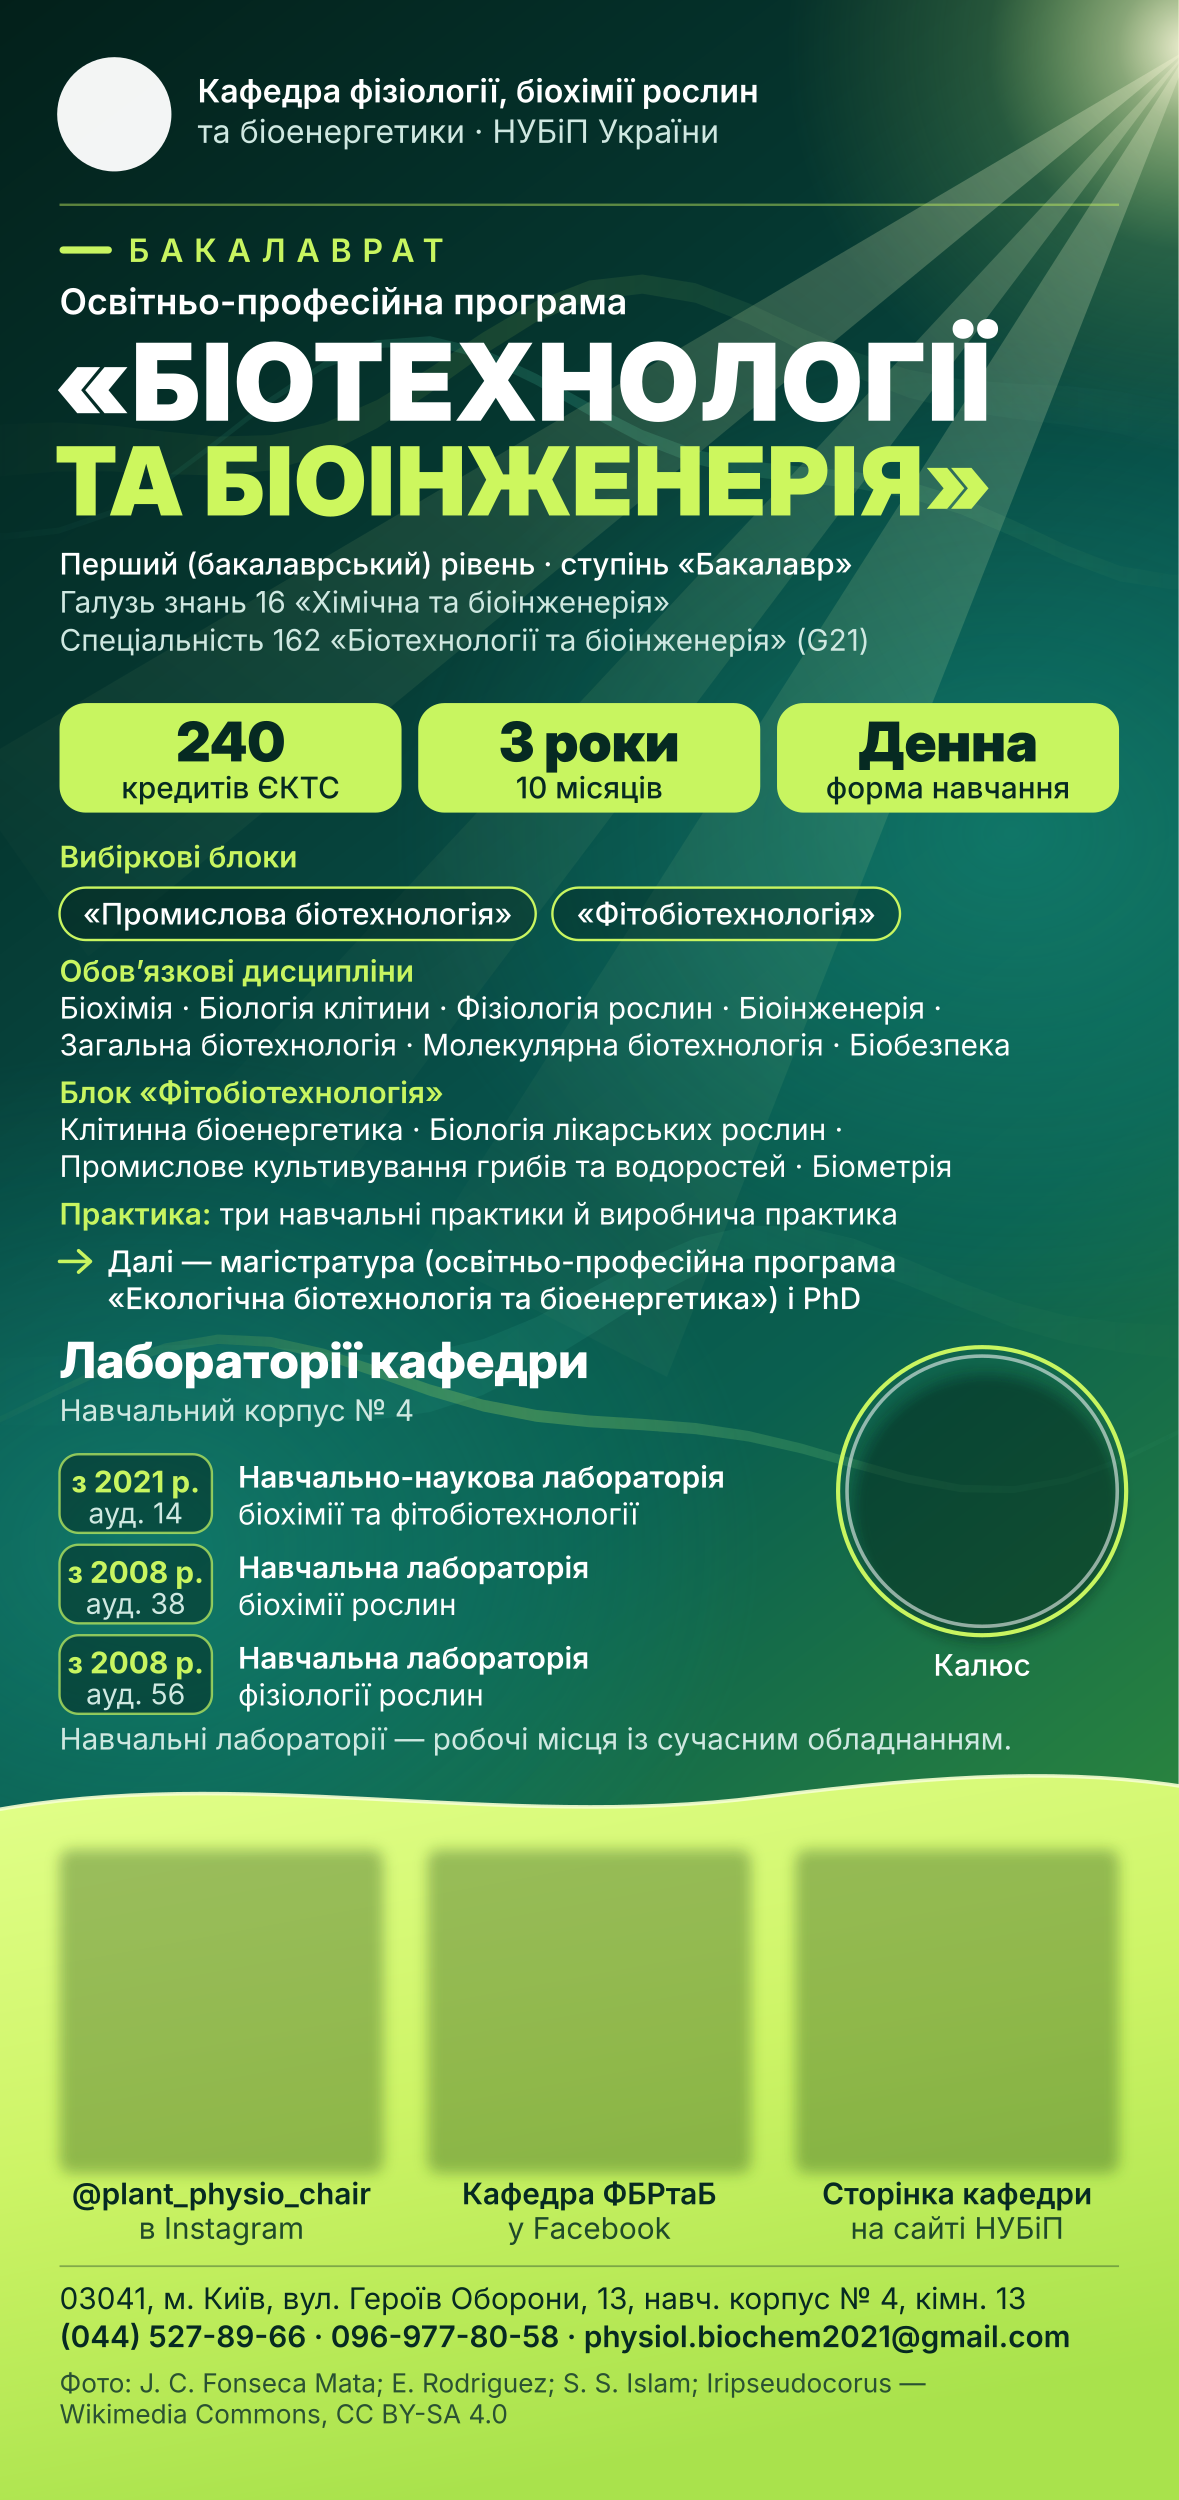
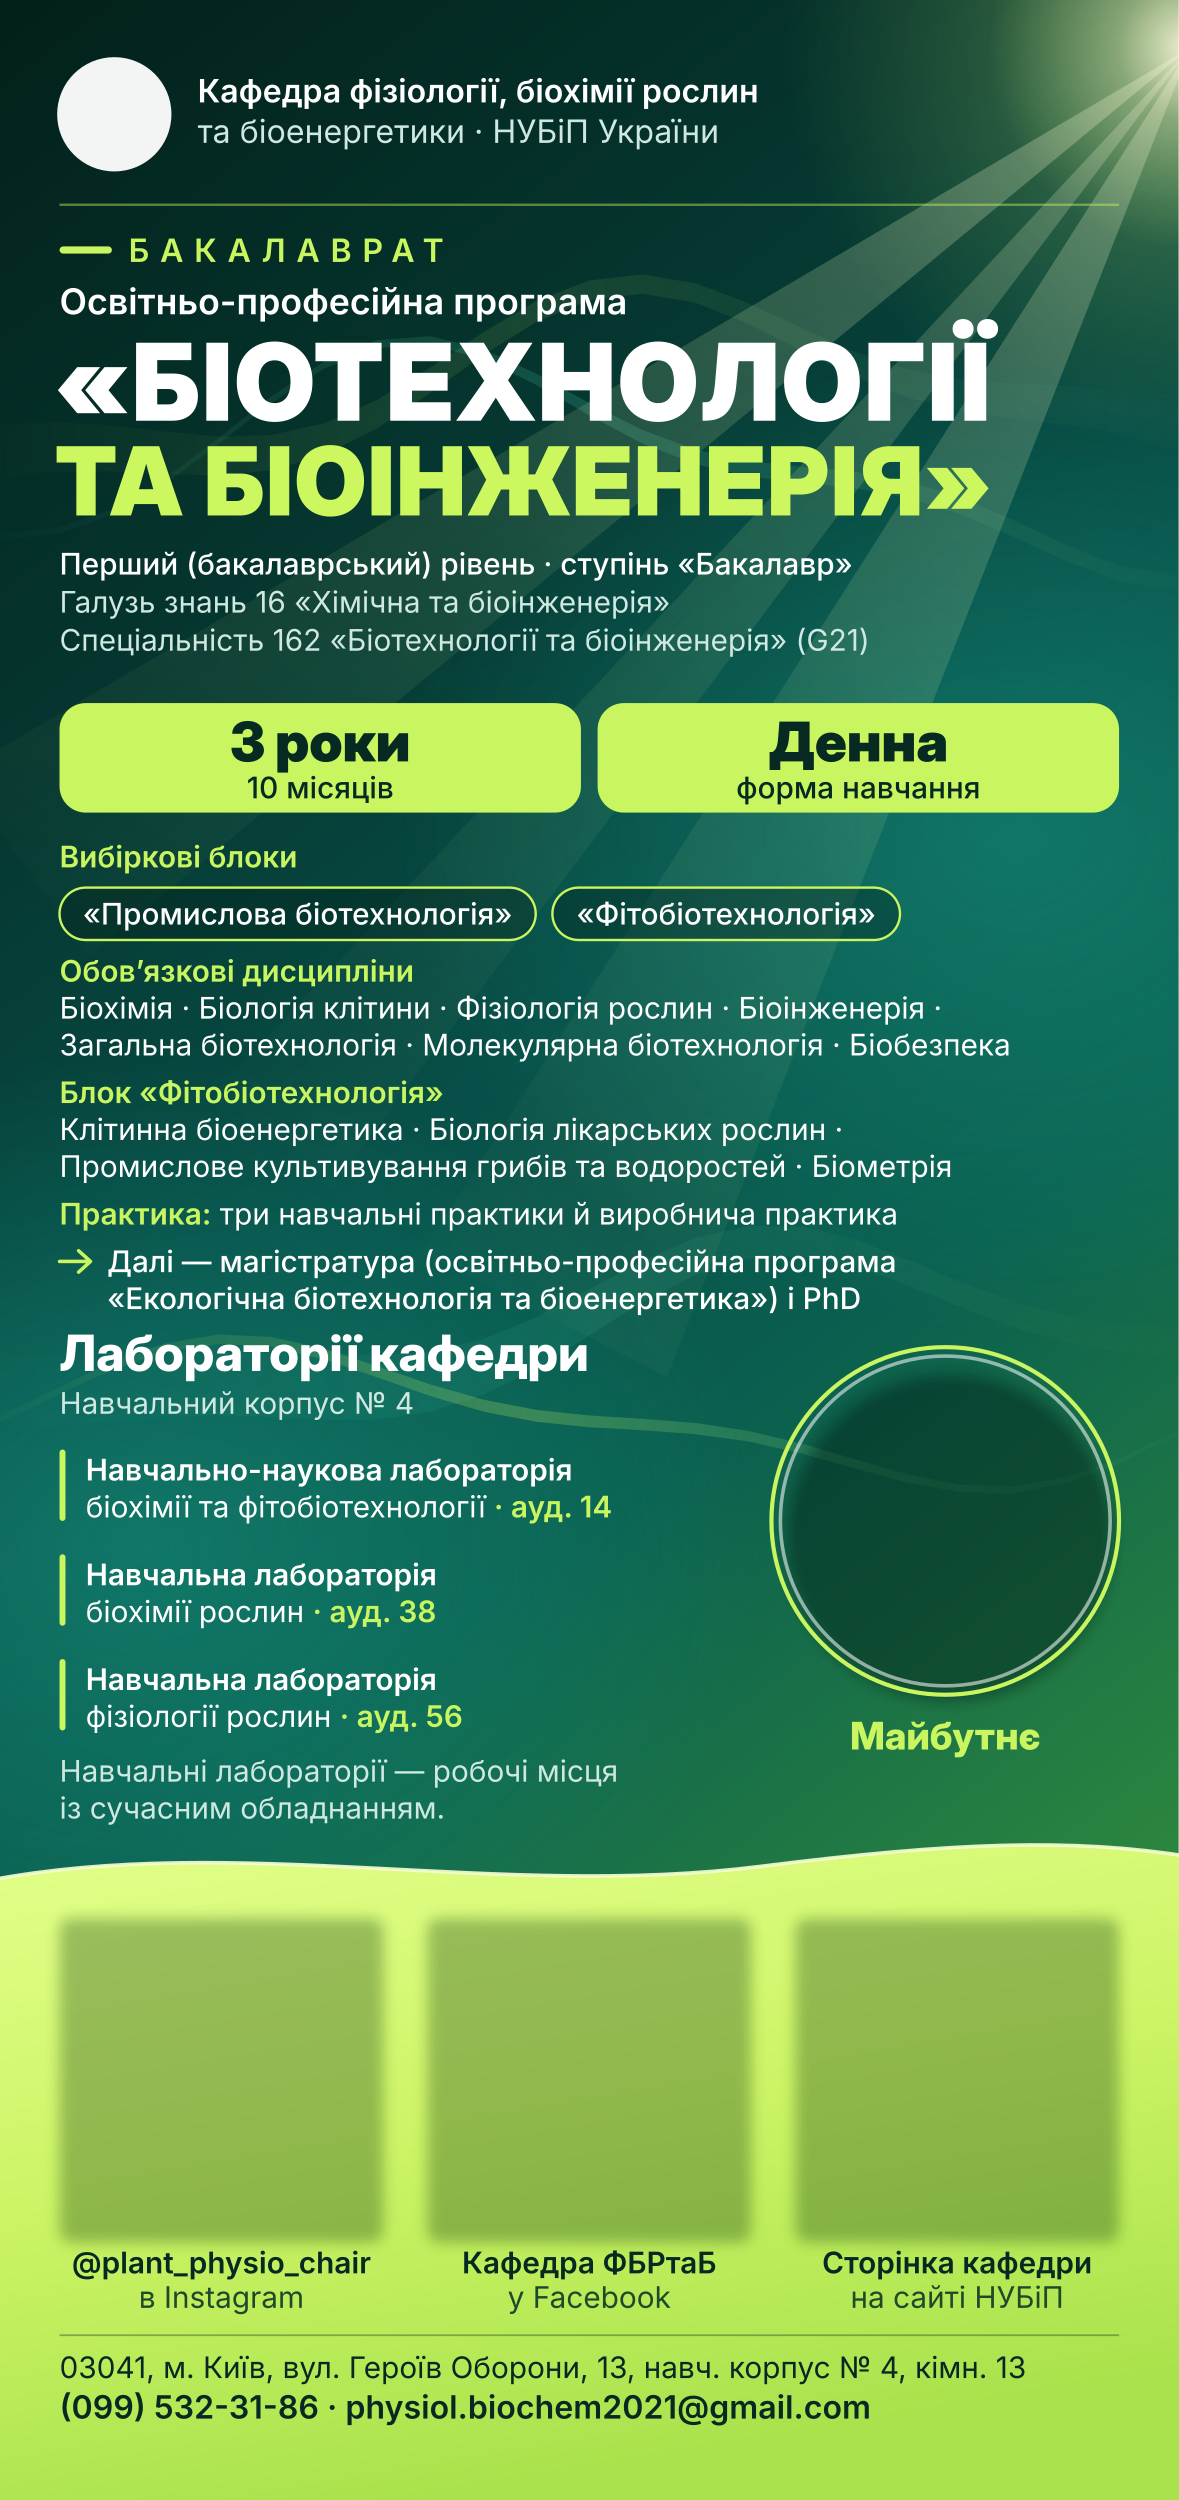
<svg xmlns="http://www.w3.org/2000/svg" width="99mm" height="210mm" viewBox="0 0 990 2100">
  <defs>
    <linearGradient id="bg" x1="0" y1="0" x2="0.35" y2="1">
      <stop offset="0" stop-color="#03201a" />
      <stop offset="0.28" stop-color="#05362f" />
      <stop offset="0.52" stop-color="#075049" />
      <stop offset="0.70" stop-color="#0a5f4f" />
      <stop offset="1" stop-color="#2f8a3c" />
    </linearGradient>
    <radialGradient id="sunGlow" cx="0.5" cy="0.5" r="0.5">
      <stop offset="0" stop-color="#fffbe0" stop-opacity="0.95" />
      <stop offset="0.18" stop-color="#f4ffb0" stop-opacity="0.55" />
      <stop offset="0.5" stop-color="#d6ff7a" stop-opacity="0.16" />
      <stop offset="1" stop-color="#c8f560" stop-opacity="0" />
    </radialGradient>
    <radialGradient id="tealGlow" cx="0.5" cy="0.5" r="0.5">
      <stop offset="0" stop-color="#1fb39a" stop-opacity="0.45" />
      <stop offset="1" stop-color="#1fb39a" stop-opacity="0" />
    </radialGradient>
    <linearGradient id="beam" x1="1" y1="0" x2="0" y2="1">
      <stop offset="0" stop-color="#fffbe0" stop-opacity="0.55" />
      <stop offset="0.55" stop-color="#e9ff9e" stop-opacity="0.16" />
      <stop offset="1" stop-color="#e9ff9e" stop-opacity="0" />
    </linearGradient>
    <linearGradient id="ribbonA" x1="0" y1="0" x2="1" y2="0">
      <stop offset="0" stop-color="#c8f560" stop-opacity="0" />
      <stop offset="0.45" stop-color="#c8f560" stop-opacity="0.55" />
      <stop offset="1" stop-color="#5ff2c9" stop-opacity="0" />
    </linearGradient>
    <linearGradient id="ribbonB" x1="0" y1="0" x2="1" y2="0">
      <stop offset="0" stop-color="#5ff2c9" stop-opacity="0" />
      <stop offset="0.5" stop-color="#5ff2c9" stop-opacity="0.35" />
      <stop offset="1" stop-color="#c8f560" stop-opacity="0" />
    </linearGradient>
    <linearGradient id="titleLime" x1="0" y1="0" x2="1" y2="0">
      <stop offset="0" stop-color="#d9ff6e" />
      <stop offset="0.6" stop-color="#b8f04a" />
      <stop offset="1" stop-color="#7fe0b0" />
    </linearGradient>
    <linearGradient id="limePanel" x1="0" y1="0" x2="0.3" y2="1">
      <stop offset="0" stop-color="#e2ff8a" />
      <stop offset="0.5" stop-color="#cdf466" />
      <stop offset="1" stop-color="#a9e24c" />
    </linearGradient>
    <radialGradient id="cpOuter" cx="0.42" cy="0.32" r="0.75">
      <stop offset="0" stop-color="#d8ff9c" />
      <stop offset="0.55" stop-color="#8fd451" />
      <stop offset="1" stop-color="#2f8a2c" />
    </radialGradient>
    <radialGradient id="cpStroma" cx="0.45" cy="0.38" r="0.7">
      <stop offset="0" stop-color="#b9ec7a" />
      <stop offset="0.6" stop-color="#86cc4f" />
      <stop offset="1" stop-color="#4f9e34" />
    </radialGradient>
    <linearGradient id="discSide" x1="0" y1="0" x2="1" y2="0">
      <stop offset="0" stop-color="#0d4a1c" />
      <stop offset="0.35" stop-color="#2a8a35" />
      <stop offset="0.6" stop-color="#3ea845" />
      <stop offset="1" stop-color="#0f5220" />
    </linearGradient>
    <radialGradient id="discTop" cx="0.4" cy="0.35" r="0.7">
      <stop offset="0" stop-color="#9be86a" />
      <stop offset="0.7" stop-color="#3fa848" />
      <stop offset="1" stop-color="#22792e" />
    </radialGradient>
    <radialGradient id="starch" cx="0.38" cy="0.32" r="0.7">
      <stop offset="0" stop-color="#fffdf2" />
      <stop offset="0.7" stop-color="#f1e6bd" />
      <stop offset="1" stop-color="#cdb980" />
    </radialGradient>
    <radialGradient id="globule" cx="0.35" cy="0.3" r="0.7">
      <stop offset="0" stop-color="#fff7c2" />
      <stop offset="0.6" stop-color="#f0cf4a" />
      <stop offset="1" stop-color="#b48a14" />
    </radialGradient>
    <linearGradient id="gloss" x1="0" y1="0" x2="0" y2="1">
      <stop offset="0" stop-color="#ffffff" stop-opacity="0.55" />
      <stop offset="1" stop-color="#ffffff" stop-opacity="0" />
    </linearGradient>
    <radialGradient id="spark" cx="0.5" cy="0.5" r="0.5">
      <stop offset="0" stop-color="#ffffff" />
      <stop offset="0.25" stop-color="#f7ffb8" stop-opacity="0.9" />
      <stop offset="1" stop-color="#c8f560" stop-opacity="0" />
    </radialGradient>
    <linearGradient id="glassBack" x1="0" y1="0" x2="1" y2="0">
      <stop offset="0" stop-color="#bff3ee" stop-opacity="0.35" />
      <stop offset="0.5" stop-color="#e8fffb" stop-opacity="0.08" />
      <stop offset="1" stop-color="#bff3ee" stop-opacity="0.4" />
    </linearGradient>
    <linearGradient id="algae" x1="0" y1="0" x2="1" y2="0">
      <stop offset="0" stop-color="#0f4d17" />
      <stop offset="0.3" stop-color="#2f9a2c" />
      <stop offset="0.55" stop-color="#5cc23a" />
      <stop offset="0.8" stop-color="#2a8a27" />
      <stop offset="1" stop-color="#0c4314" />
    </linearGradient>
    <linearGradient id="algaeV" x1="0" y1="0" x2="0" y2="1">
      <stop offset="0" stop-color="#d8ff7a" stop-opacity="0.35" />
      <stop offset="0.25" stop-color="#d8ff7a" stop-opacity="0" />
      <stop offset="1" stop-color="#03200c" stop-opacity="0.45" />
    </linearGradient>
    <linearGradient id="metal" x1="0" y1="0" x2="1" y2="0">
      <stop offset="0" stop-color="#5d6b70" />
      <stop offset="0.25" stop-color="#e9f0f2" />
      <stop offset="0.45" stop-color="#9aa8ad" />
      <stop offset="0.7" stop-color="#d4dde0" />
      <stop offset="1" stop-color="#4a575c" />
    </linearGradient>
    <radialGradient id="bubble" cx="0.5" cy="0.5" r="0.5">
      <stop offset="0" stop-color="#ffffff" stop-opacity="0.05" />
      <stop offset="0.75" stop-color="#eaffd8" stop-opacity="0.25" />
      <stop offset="1" stop-color="#ffffff" stop-opacity="0.85" />
    </radialGradient>
    <linearGradient id="leaf" x1="0" y1="1" x2="1" y2="0">
      <stop offset="0" stop-color="#0f5a1e" />
      <stop offset="0.45" stop-color="#2f9b33" />
      <stop offset="0.8" stop-color="#7fd44a" />
      <stop offset="1" stop-color="#c2f06a" />
    </linearGradient>
    <linearGradient id="leafShade" x1="0" y1="0" x2="0" y2="1">
      <stop offset="0" stop-color="#000" stop-opacity="0" />
      <stop offset="1" stop-color="#021a08" stop-opacity="0.45" />
    </linearGradient>
    <radialGradient id="drop" cx="0.45" cy="0.55" r="0.6">
      <stop offset="0" stop-color="#e6ffb8" stop-opacity="0.55" />
      <stop offset="0.55" stop-color="#8ee05a" stop-opacity="0.25" />
      <stop offset="0.85" stop-color="#0b4416" stop-opacity="0.45" />
      <stop offset="1" stop-color="#062c0c" stop-opacity="0.7" />
    </radialGradient>
    <radialGradient id="dropShadow" cx="0.5" cy="0.5" r="0.5">
      <stop offset="0" stop-color="#021a06" stop-opacity="0.55" />
      <stop offset="1" stop-color="#021a06" stop-opacity="0" />
    </radialGradient>
    <filter id="soft" x="-20%" y="-20%" width="140%" height="140%">
      <feGaussianBlur stdDeviation="6" />
    </filter>
    <filter id="soft2" x="-50%" y="-50%" width="200%" height="200%">
      <feGaussianBlur stdDeviation="14" />
    </filter>
    <filter id="shadow" x="-20%" y="-20%" width="140%" height="150%">
      <feGaussianBlur in="SourceAlpha" stdDeviation="10" />
      <feOffset dy="12" />
      <feComponentTransfer>
        <feFuncA type="linear" slope="0.45" />
      </feComponentTransfer>
      <feMerge>
        <feMergeNode />
        <feMergeNode in="SourceGraphic" />
      </feMerge>
    </filter>
  </defs>
  <rect width="990" height="2100" fill="url(#bg)" />
  <ellipse cx="850" cy="700" rx="520" ry="420" fill="url(#tealGlow)" opacity="0.8" />
  <ellipse cx="120" cy="1300" rx="520" ry="420" fill="url(#tealGlow)" opacity="0.8" />
  <path d="M-40,360.7 L4.6,356.4 L49.2,354.8 L93.8,357.4 L138.3,362.5 L182.9,366.7 L227.5,365.5 L272.1,355.6 L316.7,336 L361.2,309 L405.8,279.2 L450.4,252.9 L495,235.6 L539.6,230.6 L584.2,237.9 L628.8,254.7 L673.3,275.7 L717.9,295.5 L762.5,310.4 L807.1,318.8 L851.7,322.3 L896.2,324.4 L940.8,328.9 L985.4,338.5 L1030,353.2 L1030,394.2 L985.4,376.9 L940.8,364.4 L896.2,356.9 L851.7,351.7 L807.1,345.1 L762.5,333.8 L717.9,316.5 L673.3,294.5 L628.8,272 L584.2,254.3 L539.6,246.7 L495,252 L450.4,270.4 L405.8,298.3 L361.2,330.1 L316.7,359.7 L272.1,382.2 L227.5,395.1 L182.9,399.4 L138.3,398.3 L93.8,396 L49.2,396 L4.6,399.6 L-40,405.5Z" fill="url(#ribbonA)" opacity="0.18" />
  <path d="M-40,445.4 L4.6,447.9 L49.2,443.2 L93.8,428 L138.3,402 L182.9,368.4 L227.5,333.3 L272.1,303.7 L316.7,285.7 L361.2,282.4 L405.8,293.2 L450.4,313.9 L495,338.6 L539.6,361.2 L584.2,377.8 L628.8,387.3 L673.3,392.1 L717.9,396.3 L762.5,404.1 L807.1,417.9 L851.7,437.2 L896.2,458.3 L940.8,475.5 L985.4,483 L1030,476.9 L1030,488.3 L985.4,495.2 L940.8,488.4 L896.2,471.7 L851.7,451 L807.1,431.9 L762.5,418.1 L717.9,410.1 L673.3,405.5 L628.8,400.1 L584.2,389.8 L539.6,372.5 L495,348.9 L450.4,323.3 L405.8,301.6 L361.2,289.9 L316.7,292.4 L272.1,309.7 L227.5,338.8 L182.9,373.5 L138.3,406.9 L93.8,432.9 L49.2,448.3 L4.6,453.4 L-40,451.5Z" fill="url(#ribbonB)" opacity="0.45" />
  <path d="M-40,1136.4 L4.6,1141 L49.2,1139.1 L93.8,1134.2 L138.3,1130.1 L182.9,1129.1 L227.5,1131.7 L272.1,1136 L316.7,1138.5 L361.2,1135.6 L405.8,1124.9 L450.4,1106.5 L495,1083.1 L539.6,1059.1 L584.2,1039.9 L628.8,1029.6 L673.3,1030.2 L717.9,1040.8 L762.5,1058 L807.1,1077.1 L851.7,1093.8 L896.2,1105.3 L940.8,1111.1 L985.4,1113.3 L1030,1115.2 L1030,1145.7 L985.4,1140.6 L940.8,1135.7 L896.2,1127.8 L851.7,1115.2 L807.1,1098.1 L762.5,1079.5 L717.9,1063.6 L673.3,1055.1 L628.8,1057.2 L584.2,1070.8 L539.6,1093.8 L495,1121.8 L450.4,1149.3 L405.8,1171.7 L361.2,1186.1 L316.7,1192.3 L272.1,1192.4 L227.5,1190.2 L182.9,1188.7 L138.3,1190.1 L93.8,1193.8 L49.2,1197.3 L4.6,1197.1 L-40,1189.8Z" fill="url(#ribbonB)" opacity="0.22" />
  <path d="M-40,1206.6 L4.6,1187.6 L49.2,1165.5 L93.8,1144.3 L138.3,1128.5 L182.9,1121 L227.5,1123 L272.1,1132.9 L316.7,1147.5 L361.2,1162.9 L405.8,1175.7 L450.4,1184.3 L495,1189 L539.6,1191.8 L584.2,1195.3 L628.8,1202 L673.3,1212.6 L717.9,1225.8 L762.5,1238.5 L807.1,1247.2 L851.7,1248.4 L896.2,1240.7 L940.8,1224.6 L985.4,1203.1 L1030,1180.5 L1030,1184.2 L985.4,1207.2 L940.8,1229.1 L896.2,1245.7 L851.7,1254.1 L807.1,1253.5 L762.5,1245.5 L717.9,1233.4 L673.3,1220.9 L628.8,1210.9 L584.2,1204.7 L539.6,1201.4 L495,1198.9 L450.4,1194.3 L405.8,1185.7 L361.2,1172.6 L316.7,1156.9 L272.1,1141.9 L227.5,1131.4 L182.9,1128.9 L138.3,1135.7 L93.8,1150.8 L49.2,1171.3 L4.6,1192.9 L-40,1211.2Z" fill="url(#ribbonA)" opacity="0.45" />
  <circle cx="1000" cy="40" r="340" fill="url(#sunGlow)" />
  <path d="M1000,40 L-34,649 L74.1,803.3Z" fill="url(#beam)" opacity="0.55" />
  <path d="M1000,40 L181.6,917.6 L277.8,998.4Z" fill="url(#beam)" opacity="0.45" />
  <path d="M1000,40 L355.2,1052.1 L560.2,1156.5Z" fill="url(#beam)" opacity="0.5" />
  <circle cx="96.0" cy="96.0" r="48.0" fill="#ffffff" opacity="0.95" />
  <use href="#dept-logo" x="50" y="50" width="92" height="92" />
  <text x="166" y="86" font-family="'Inter'" font-size="27" font-weight="600" fill="#ffffff">Кафедра фізіології, біохімії рослин</text>
  <text x="166" y="120" font-family="'Inter'" font-size="27" font-weight="400" fill="#cfe8e1">та біоенергетики · НУБіП України</text>
  <line x1="50" y1="172" x2="940" y2="172" stroke="#c8f560" stroke-opacity="0.45" stroke-width="2" />
  <rect x="50" y="207" width="44" height="6" rx="3" fill="#c8f560" />
  <text x="108" y="220" font-family="'Inter'" font-size="27" font-weight="600" fill="#c8f560" letter-spacing="9">БАКАЛАВРАТ</text>
  <text x="50" y="264" font-family="'Inter'" font-size="30" font-weight="600" fill="#ffffff">Освітньо-професійна програма</text>
  <text x="46" y="353.4" font-family="'Inter Display'" font-weight="900" font-size="90" letter-spacing="2.0" fill="#ffffff">«БІОТЕХНОЛОГІЇ</text>
  <text x="46" y="433" font-family="'Inter Display'" font-weight="900" font-size="80" letter-spacing="1.6" fill="#cdf75e">ТА БІОІНЖЕНЕРІЯ»</text>
  <text x="50" y="482.6" font-family="'Inter'" font-size="25" font-weight="500" fill="#ffffff">Перший (бакалаврський) рівень · ступінь «Бакалавр»</text>
  <text x="50" y="514.6" font-family="'Inter'" font-size="25" font-weight="400" fill="#cfe8e1">Галузь знань 16 «Хімічна та біоінженерія»</text>
  <text x="50" y="546.6" font-family="'Inter'" font-size="25" font-weight="400" fill="#cfe8e1">Спеціальність 162 «Біотехнології та біоінженерія» (G21)</text>
-   <rect x="50" y="590.6" width="287.3" height="92" rx="22" fill="#c8f560" />
-   <text x="193.7" y="639.6" text-anchor="middle" font-family="'Inter Display'" font-size="46" font-weight="900" fill="#062a22">240</text>
-   <text x="193.7" y="670.6" text-anchor="middle" font-family="'Inter'" font-size="25" font-weight="500" fill="#062a22">кредитів ЄКТС</text>
-   <rect x="351.3" y="590.6" width="287.3" height="92" rx="22" fill="#c8f560" />
-   <text x="495" y="639.6" text-anchor="middle" font-family="'Inter Display'" font-size="46" font-weight="900" fill="#062a22">3 роки</text>
-   <text x="495" y="670.6" text-anchor="middle" font-family="'Inter'" font-size="25" font-weight="500" fill="#062a22">10 місяців</text>
-   <rect x="652.7" y="590.6" width="287.3" height="92" rx="22" fill="#c8f560" />
-   <text x="796.3" y="639.6" text-anchor="middle" font-family="'Inter Display'" font-size="46" font-weight="900" fill="#062a22">Денна</text>
-   <text x="796.3" y="670.6" text-anchor="middle" font-family="'Inter'" font-size="25" font-weight="500" fill="#062a22">форма навчання</text>
+   <rect x="50" y="590.6" width="438" height="92" rx="22" fill="#c8f560" />
+   <text x="269" y="639.6" text-anchor="middle" font-family="'Inter Display'" font-size="46" font-weight="900" fill="#062a22">3 роки</text>
+   <text x="269" y="670.6" text-anchor="middle" font-family="'Inter'" font-size="25" font-weight="500" fill="#062a22">10 місяців</text>
+   <rect x="502" y="590.6" width="438" height="92" rx="22" fill="#c8f560" />
+   <text x="721" y="639.6" text-anchor="middle" font-family="'Inter Display'" font-size="46" font-weight="900" fill="#062a22">Денна</text>
+   <text x="721" y="670.6" text-anchor="middle" font-family="'Inter'" font-size="25" font-weight="500" fill="#062a22">форма навчання</text>
  <text x="50" y="728.6" font-family="'Inter'" font-size="25" font-weight="600" fill="#c8f560">Вибіркові блоки</text>
  <rect x="50" y="745.6" width="400" height="44" rx="22" fill="#021d17" fill-opacity="0.35" stroke="#c8f560" stroke-width="2" />
  <text x="250" y="776.6" text-anchor="middle" font-family="'Inter'" font-size="25" font-weight="500" fill="#ffffff">«Промислова біотехнологія»</text>
  <rect x="464" y="745.6" width="292" height="44" rx="22" fill="#021d17" fill-opacity="0.35" stroke="#c8f560" stroke-width="2" />
  <text x="610" y="776.6" text-anchor="middle" font-family="'Inter'" font-size="25" font-weight="500" fill="#ffffff">«Фітобіотехнологія»</text>
  <text x="50" y="824.6" font-family="'Inter'" font-size="25" font-weight="600" fill="#c8f560">Обов’язкові дисципліни</text>
  <text x="50" y="855.6" font-family="'Inter'" font-size="25" font-weight="400" fill="#ffffff">Біохімія · Біологія клітини · Фізіологія рослин · Біоінженерія ·</text>
  <text x="50" y="886.6" font-family="'Inter'" font-size="25" font-weight="400" fill="#ffffff">Загальна біотехнологія · Молекулярна біотехнологія · Біобезпека</text>
  <text x="50" y="926.6" font-family="'Inter'" font-size="25" font-weight="600" fill="#c8f560">Блок «Фітобіотехнологія»</text>
  <text x="50" y="957.6" font-family="'Inter'" font-size="25" font-weight="400" fill="#ffffff">Клітинна біоенергетика · Біологія лікарських рослин ·</text>
  <text x="50" y="988.6" font-family="'Inter'" font-size="25" font-weight="400" fill="#ffffff">Промислове культивування грибів та водоростей · Біометрія</text>
  <text x="50" y="1028.6" font-family="'Inter'" font-size="25" font-weight="400" fill="#ffffff">
    <tspan font-weight="600" fill="#c8f560">Практика:</tspan> три навчальні практики й виробнича практика</text>
  <path d="M50,1059.6 h26 m-10,-9 l10,9 l-10,9" fill="none" stroke="#c8f560" stroke-width="3" stroke-linecap="round" stroke-linejoin="round" />
  <text x="90" y="1068.6" font-family="'Inter'" font-size="25" font-weight="500" fill="#ffffff">Далі — магістратура (освітньо-професійна програма</text>
  <text x="90" y="1099.6" font-family="'Inter'" font-size="25" font-weight="500" fill="#ffffff">«Екологічна біотехнологія та біоенергетика») і PhD</text>
-   <text x="50" y="1157.6" font-family="'Inter Display'" font-size="42" font-weight="800" fill="#ffffff">Лабораторії кафедри</text>
-   <text x="50" y="1193.6" font-family="'Inter'" font-size="25" font-weight="400" fill="#cfe8e1">Навчальний корпус № 4</text>
-   <rect x="50" y="1221.6" width="128" height="66" rx="16" fill="#021d17" fill-opacity="0.45" stroke="#c8f560" stroke-opacity="0.7" stroke-width="2" />
-   <text x="114" y="1253.6" text-anchor="middle" font-family="'Inter'" font-size="25" font-weight="700" fill="#c8f560">з 2021 р.</text>
-   <text x="114" y="1279.6" text-anchor="middle" font-family="'Inter'" font-size="24" font-weight="400" fill="#cfe8e1">ауд. 14</text>
-   <text x="200" y="1249.6" font-family="'Inter'" font-size="25" font-weight="600" fill="#ffffff">Навчально-наукова лабораторія</text>
-   <text x="200" y="1280.6" font-family="'Inter'" font-size="25" font-weight="400" fill="#ffffff">біохімії та фітобіотехнології</text>
-   <rect x="50" y="1297.6" width="128" height="66" rx="16" fill="#021d17" fill-opacity="0.45" stroke="#c8f560" stroke-opacity="0.7" stroke-width="2" />
-   <text x="114" y="1329.6" text-anchor="middle" font-family="'Inter'" font-size="25" font-weight="700" fill="#c8f560">з 2008 р.</text>
-   <text x="114" y="1355.6" text-anchor="middle" font-family="'Inter'" font-size="24" font-weight="400" fill="#cfe8e1">ауд. 38</text>
-   <text x="200" y="1325.6" font-family="'Inter'" font-size="25" font-weight="600" fill="#ffffff">Навчальна лабораторія</text>
-   <text x="200" y="1356.6" font-family="'Inter'" font-size="25" font-weight="400" fill="#ffffff">біохімії рослин</text>
-   <rect x="50" y="1373.6" width="128" height="66" rx="16" fill="#021d17" fill-opacity="0.45" stroke="#c8f560" stroke-opacity="0.7" stroke-width="2" />
-   <text x="114" y="1405.6" text-anchor="middle" font-family="'Inter'" font-size="25" font-weight="700" fill="#c8f560">з 2008 р.</text>
-   <text x="114" y="1431.6" text-anchor="middle" font-family="'Inter'" font-size="24" font-weight="400" fill="#cfe8e1">ауд. 56</text>
-   <text x="200" y="1401.6" font-family="'Inter'" font-size="25" font-weight="600" fill="#ffffff">Навчальна лабораторія</text>
-   <text x="200" y="1432.6" font-family="'Inter'" font-size="25" font-weight="400" fill="#ffffff">фізіології рослин</text>
-   <ellipse cx="829" cy="1266.6" rx="112.7" ry="112.7" fill="#011a12" opacity="0.45" filter="url(#soft)" />
-   <clipPath id="clip-photo-callus">
-     <circle cx="825" cy="1252.6" r="115" />
+   <text x="50" y="1151.6" font-family="'Inter Display'" font-size="42" font-weight="800" fill="#ffffff">Лабораторії кафедри</text>
+   <text x="50" y="1187.6" font-family="'Inter'" font-size="25" font-weight="400" fill="#cfe8e1">Навчальний корпус № 4</text>
+   <rect x="50" y="1217.6" width="5" height="60" rx="2.5" fill="#c8f560" />
+   <text x="72" y="1243.6" font-family="'Inter'" font-size="25" font-weight="600" fill="#ffffff">Навчально-наукова лабораторія</text>
+   <text x="72" y="1274.6" font-family="'Inter'" font-size="25" font-weight="400" fill="#ffffff">біохімії та фітобіотехнології <tspan fill="#c8f560" font-weight="600">· ауд. 14</tspan>
+   </text>
+   <rect x="50" y="1305.6" width="5" height="60" rx="2.5" fill="#c8f560" />
+   <text x="72" y="1331.6" font-family="'Inter'" font-size="25" font-weight="600" fill="#ffffff">Навчальна лабораторія</text>
+   <text x="72" y="1362.6" font-family="'Inter'" font-size="25" font-weight="400" fill="#ffffff">біохімії рослин <tspan fill="#c8f560" font-weight="600">· ауд. 38</tspan>
+   </text>
+   <rect x="50" y="1393.6" width="5" height="60" rx="2.5" fill="#c8f560" />
+   <text x="72" y="1419.6" font-family="'Inter'" font-size="25" font-weight="600" fill="#ffffff">Навчальна лабораторія</text>
+   <text x="72" y="1450.6" font-family="'Inter'" font-size="25" font-weight="400" fill="#ffffff">фізіології рослин <tspan fill="#c8f560" font-weight="600">· ауд. 56</tspan>
+   </text>
+   <ellipse cx="798" cy="1291.6" rx="137.2" ry="137.2" fill="#011a12" opacity="0.45" filter="url(#soft)" />
+   <clipPath id="clip-photo-lab-students">
+     <circle cx="794" cy="1277.6" r="140" />
  </clipPath>
-   <g clip-path="url(#clip-photo-callus)">
-     <use href="#photo-callus" x="710" y="1137.6" width="230" height="230" />
+   <g clip-path="url(#clip-photo-lab-students)">
+     <use href="#photo-lab-students" x="654" y="1137.6" width="280" height="280" />
  </g>
-   <circle cx="825" cy="1252.6" r="113.5" fill="none" stroke="#ffffff" stroke-opacity="0.55" stroke-width="3" />
-   <circle cx="825" cy="1252.6" r="121" fill="none" stroke="#c8f560" stroke-width="3.5" />
-   <text x="825" y="1407.6" text-anchor="middle" font-family="'Inter'" font-size="25" font-weight="500" fill="#ffffff">Калюс</text>
-   <text x="50" y="1469.6" font-family="'Inter'" font-size="25" font-weight="400" fill="#cfe8e1">Навчальні лабораторії — робочі місця із сучасним обладнанням.</text>
-   <path d="M-10,1521.6 C200,1481.6 420,1537.6 640,1509.6 C800,1489.6 900,1485.6 1000,1501.6 V2110 H-10Z" fill="url(#limePanel)" />
-   <path d="M-10,1521.6 C200,1481.6 420,1537.6 640,1509.6 C800,1489.6 900,1485.6 1000,1501.6" fill="none" stroke="#f6ffd0" stroke-width="3" opacity="0.9" />
-   <rect x="50" y="1553.6" width="272" height="272" rx="10" fill="#1d4a12" opacity="0.35" filter="url(#soft)" />
-   <use href="#qr-instagram" x="50" y="1545.6" width="272" height="272" color="#062a22" />
-   <text x="186" y="1851.6" text-anchor="middle" font-family="'Inter'" font-size="25" font-weight="600" fill="#062a22">@plant_physio_chair</text>
-   <text x="186" y="1880.6" text-anchor="middle" font-family="'Inter'" font-size="25" font-weight="400" fill="#1f4a2a">в Instagram</text>
-   <rect x="359" y="1553.6" width="272" height="272" rx="10" fill="#1d4a12" opacity="0.35" filter="url(#soft)" />
-   <use href="#qr-facebook" x="359" y="1545.6" width="272" height="272" color="#062a22" />
-   <text x="495" y="1851.6" text-anchor="middle" font-family="'Inter'" font-size="25" font-weight="600" fill="#062a22">Кафедра ФБРтаБ</text>
-   <text x="495" y="1880.6" text-anchor="middle" font-family="'Inter'" font-size="25" font-weight="400" fill="#1f4a2a">у Facebook</text>
-   <rect x="668" y="1553.6" width="272" height="272" rx="10" fill="#1d4a12" opacity="0.35" filter="url(#soft)" />
-   <use href="#qr-nubip" x="668" y="1545.6" width="272" height="272" color="#062a22" />
-   <text x="804" y="1851.6" text-anchor="middle" font-family="'Inter'" font-size="25" font-weight="600" fill="#062a22">Сторінка кафедри</text>
-   <text x="804" y="1880.6" text-anchor="middle" font-family="'Inter'" font-size="25" font-weight="400" fill="#1f4a2a">на сайті НУБіП</text>
-   <line x1="50" y1="1903.6" x2="940" y2="1903.6" stroke="#062a22" stroke-opacity="0.35" stroke-width="1.5" />
-   <text x="50" y="1939.6" font-family="'Inter'" font-size="25" font-weight="400" fill="#062a22">03041, м. Київ, вул. Героїв Оборони, 13, навч. корпус № 4, кімн. 13</text>
-   <text x="50" y="1971.6" font-family="'Inter'" font-size="25" font-weight="600" fill="#062a22">(044) 527-89-66 · 096-977-80-58 · physiol.biochem2021@gmail.com</text>
-   <text x="50" y="2009.6" font-family="'Inter'" font-size="22" font-weight="400" fill="#2a5232">Фото: J. C. Fonseca Mata; E. Rodriguez; S. S. Islam; Iripseudocorus —</text>
-   <text x="50" y="2035.6" font-family="'Inter'" font-size="22" font-weight="400" fill="#2a5232">Wikimedia Commons, CC BY-SA 4.0</text>
+   <circle cx="794" cy="1277.6" r="138.5" fill="none" stroke="#ffffff" stroke-opacity="0.55" stroke-width="3" />
+   <circle cx="794" cy="1277.6" r="146" fill="none" stroke="#c8f560" stroke-width="3.5" />
+   <text x="794" y="1469.6" text-anchor="middle" font-family="'Inter Display'" font-size="32" font-weight="800" fill="#c8f560">Майбутнє</text>
+   <text x="50" y="1496.6" font-family="'Inter'" font-size="25" font-weight="400" fill="#cfe8e1">Навчальні лабораторії — робочі місця</text>
+   <text x="50" y="1527.6" font-family="'Inter'" font-size="25" font-weight="400" fill="#cfe8e1">із сучасним обладнанням.</text>
+   <path d="M-10,1579.6 C200,1539.6 420,1595.6 640,1567.6 C800,1547.6 900,1543.6 1000,1559.6 V2110 H-10Z" fill="url(#limePanel)" />
+   <path d="M-10,1579.6 C200,1539.6 420,1595.6 640,1567.6 C800,1547.6 900,1543.6 1000,1559.6" fill="none" stroke="#f6ffd0" stroke-width="3" opacity="0.9" />
+   <rect x="50" y="1611.6" width="272" height="272" rx="10" fill="#1d4a12" opacity="0.35" filter="url(#soft)" />
+   <use href="#qr-instagram" x="50" y="1603.6" width="272" height="272" color="#062a22" />
+   <text x="186" y="1909.6" text-anchor="middle" font-family="'Inter'" font-size="25" font-weight="600" fill="#062a22">@plant_physio_chair</text>
+   <text x="186" y="1938.6" text-anchor="middle" font-family="'Inter'" font-size="25" font-weight="400" fill="#1f4a2a">в Instagram</text>
+   <rect x="359" y="1611.6" width="272" height="272" rx="10" fill="#1d4a12" opacity="0.35" filter="url(#soft)" />
+   <use href="#qr-facebook" x="359" y="1603.6" width="272" height="272" color="#062a22" />
+   <text x="495" y="1909.6" text-anchor="middle" font-family="'Inter'" font-size="25" font-weight="600" fill="#062a22">Кафедра ФБРтаБ</text>
+   <text x="495" y="1938.6" text-anchor="middle" font-family="'Inter'" font-size="25" font-weight="400" fill="#1f4a2a">у Facebook</text>
+   <rect x="668" y="1611.6" width="272" height="272" rx="10" fill="#1d4a12" opacity="0.35" filter="url(#soft)" />
+   <use href="#qr-nubip" x="668" y="1603.6" width="272" height="272" color="#062a22" />
+   <text x="804" y="1909.6" text-anchor="middle" font-family="'Inter'" font-size="25" font-weight="600" fill="#062a22">Сторінка кафедри</text>
+   <text x="804" y="1938.6" text-anchor="middle" font-family="'Inter'" font-size="25" font-weight="400" fill="#1f4a2a">на сайті НУБіП</text>
+   <line x1="50" y1="1961.6" x2="940" y2="1961.6" stroke="#062a22" stroke-opacity="0.35" stroke-width="1.5" />
+   <text x="50" y="1997.6" font-family="'Inter'" font-size="25" font-weight="400" fill="#062a22">03041, м. Київ, вул. Героїв Оборони, 13, навч. корпус № 4, кімн. 13</text>
+   <text x="50" y="2031.6" font-family="'Inter'" font-size="27" font-weight="600" fill="#062a22">(099) 532-31-86 · physiol.biochem2021@gmail.com</text>
</svg>
